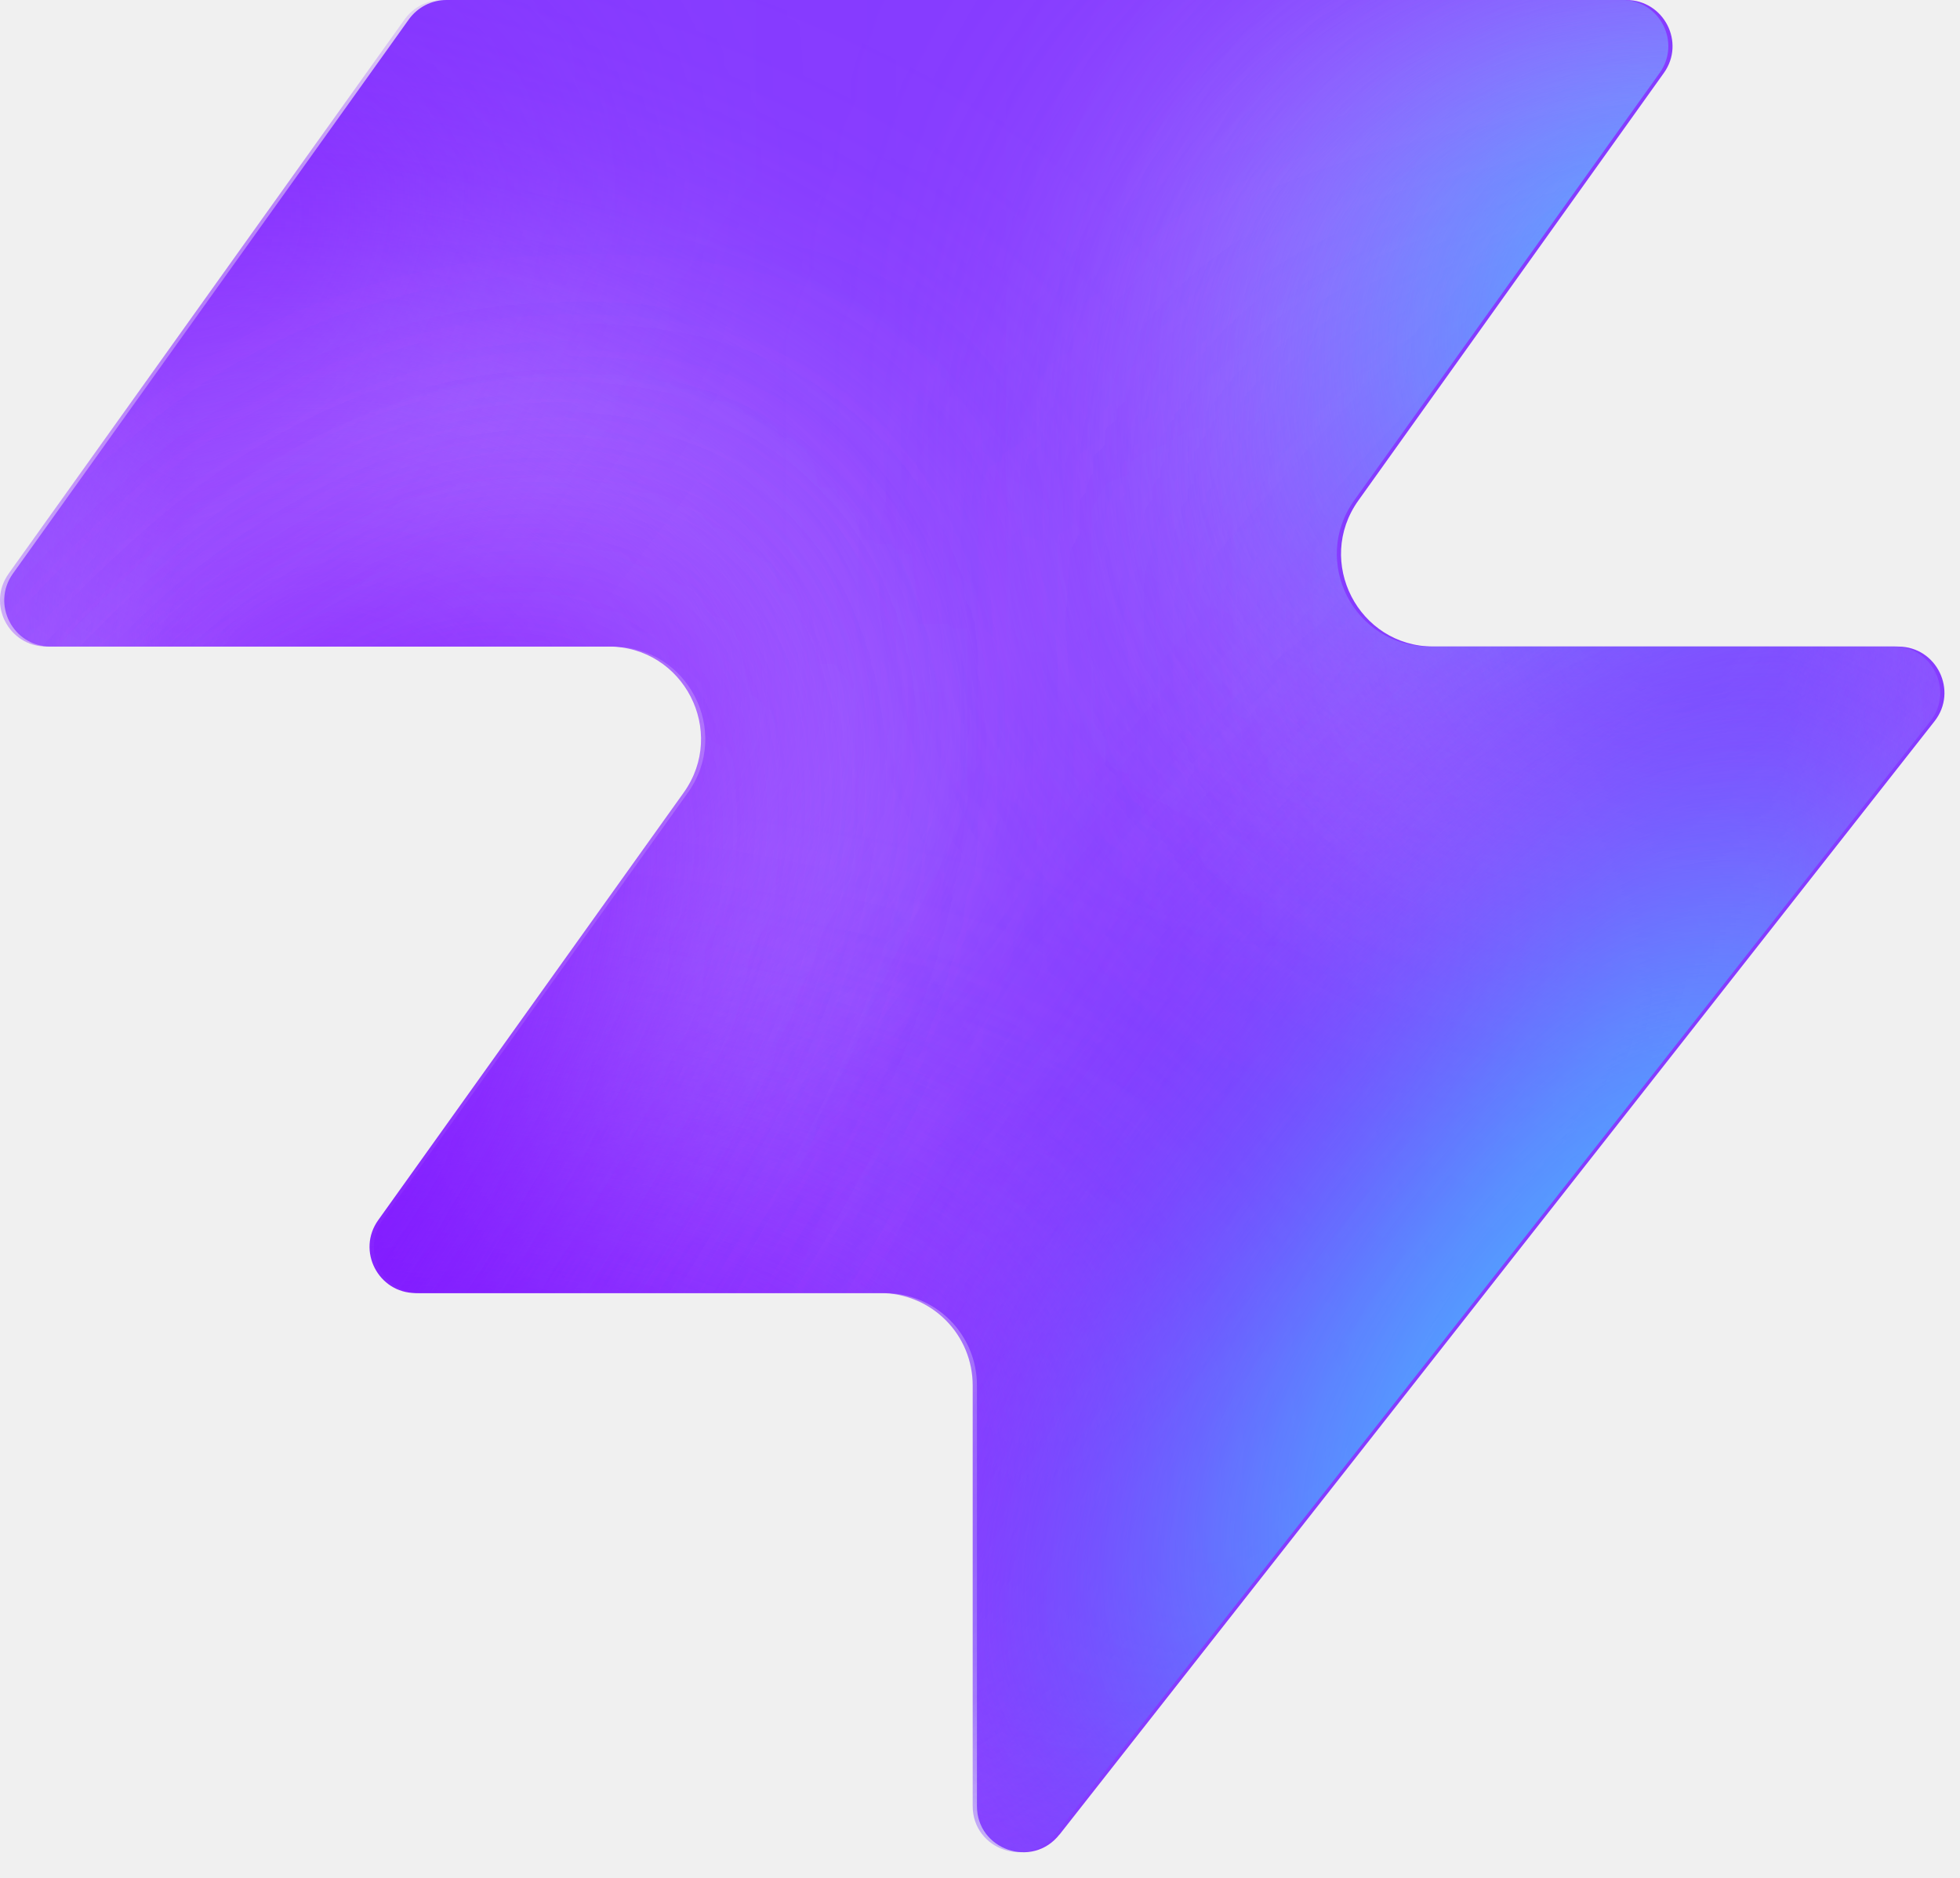
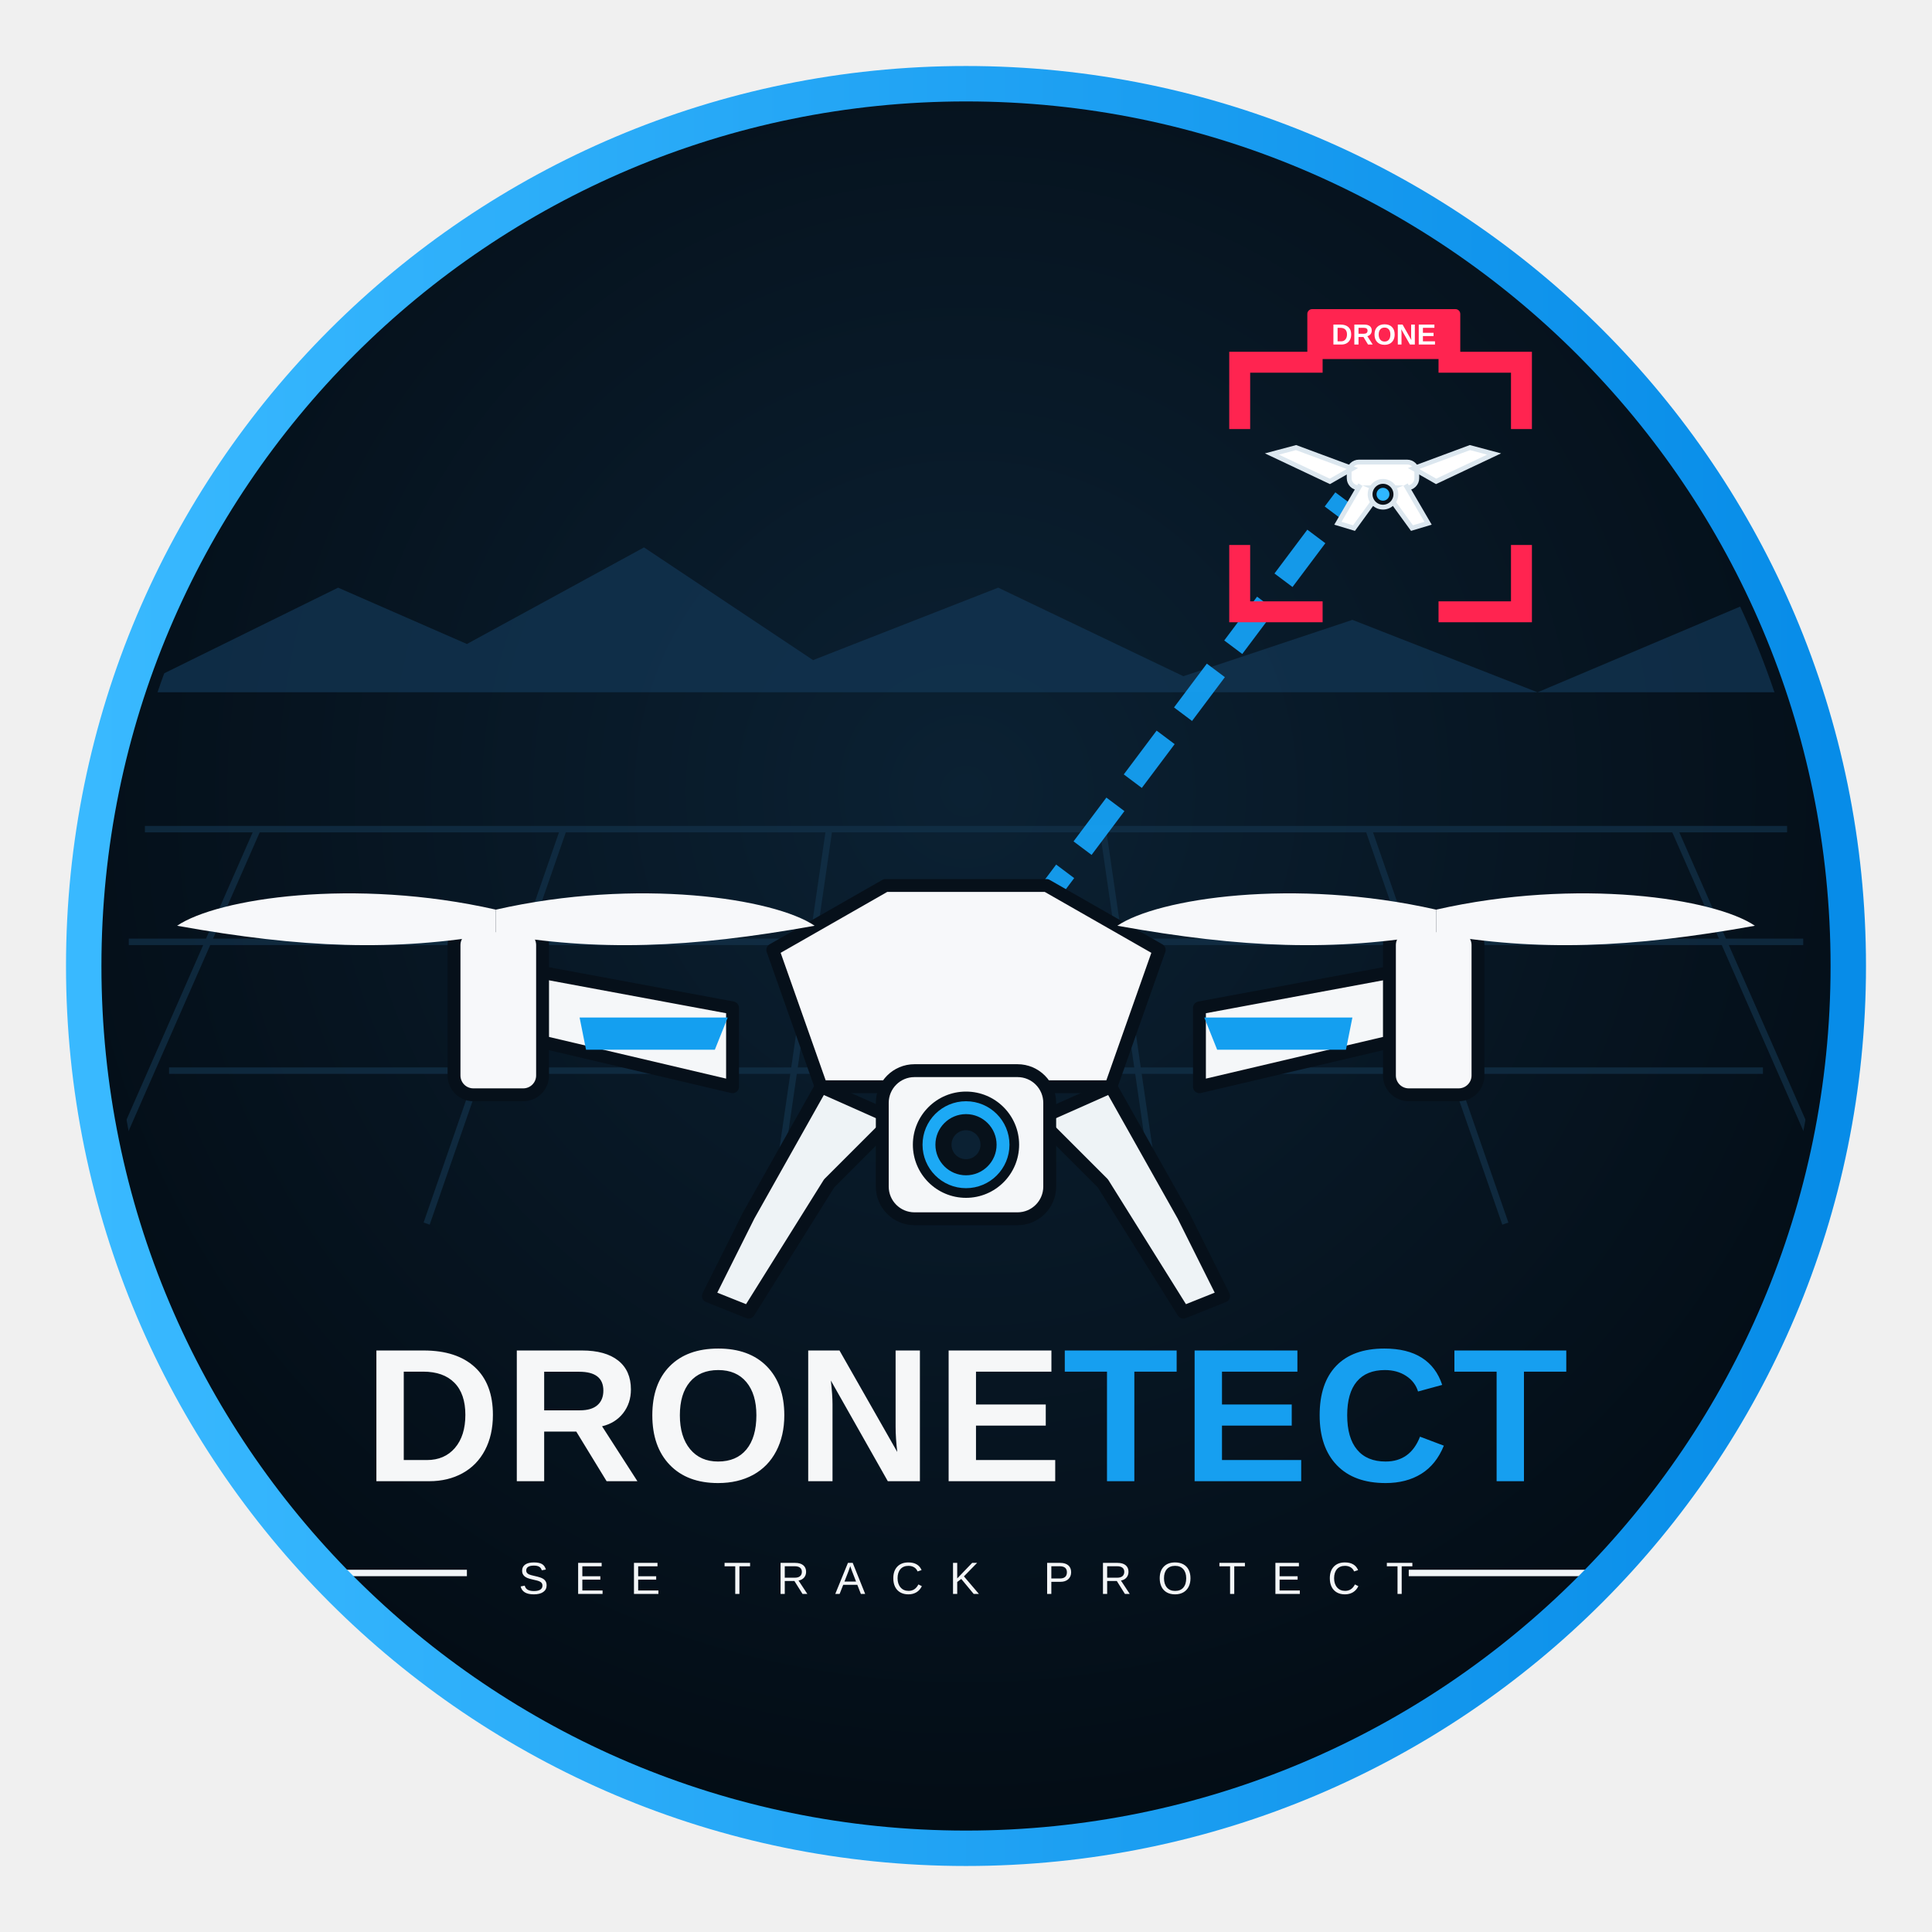
- <svg xmlns="http://www.w3.org/2000/svg" width="48" height="46" fill="none" viewBox="0 0 48 46">
-   <path fill="#863bff" d="M25.946 44.938c-.664.845-2.021.375-2.021-.698V33.937a2.26 2.26 0 0 0-2.262-2.262H10.287c-.92 0-1.456-1.04-.92-1.788l7.48-10.471c1.07-1.497 0-3.578-1.842-3.578H1.237c-.92 0-1.456-1.04-.92-1.788L10.013.474c.214-.297.556-.474.92-.474h28.894c.92 0 1.456 1.04.92 1.788l-7.48 10.471c-1.07 1.498 0 3.579 1.842 3.579h11.377c.943 0 1.473 1.088.89 1.83L25.947 44.94z" style="fill:#863bff;fill:color(display-p3 .525 .23 1);fill-opacity:1" />
-   <mask id="a" width="48" height="46" x="0" y="0" maskUnits="userSpaceOnUse" style="mask-type:alpha">
-     <path fill="#000" d="M25.842 44.938c-.664.844-2.021.375-2.021-.698V33.937a2.26 2.26 0 0 0-2.262-2.262H10.183c-.92 0-1.456-1.04-.92-1.788l7.48-10.471c1.07-1.498 0-3.579-1.842-3.579H1.133c-.92 0-1.456-1.04-.92-1.787L9.91.473c.214-.297.556-.474.92-.474h28.894c.92 0 1.456 1.04.92 1.788l-7.48 10.471c-1.07 1.498 0 3.578 1.842 3.578h11.377c.943 0 1.473 1.088.89 1.832L25.843 44.94z" style="fill:#000;fill-opacity:1" />
-   </mask>
-   <g mask="url(#a)">
-     <g filter="url(#b)">
-       <ellipse cx="5.508" cy="14.704" fill="#ede6ff" rx="5.508" ry="14.704" style="fill:#ede6ff;fill:color(display-p3 .927 .903 1);fill-opacity:1" transform="matrix(.00324 1 1 -.00324 -4.47 31.516)" />
+ <svg xmlns="http://www.w3.org/2000/svg" viewBox="0 0 1200 1200" role="img" aria-labelledby="title desc">
+   <defs>
+     <radialGradient id="bg" cx="50%" cy="40%" r="70%">
+       <stop offset="0" stop-color="#0b2133" />
+       <stop offset="1" stop-color="#020910" />
+     </radialGradient>
+     <linearGradient id="blue" x1="0" x2="1">
+       <stop stop-color="#39b9ff" />
+       <stop offset="1" stop-color="#078ce8" />
+     </linearGradient>
+     <clipPath id="inside">
+       <circle cx="600" cy="600" r="530" />
+     </clipPath>
+   </defs>
+   <circle cx="600" cy="600" r="548" fill="url(#bg)" />
+   <g clip-path="url(#inside)">
+     <path d="M78 430 L210 365 290 400 400 340 505 410 620 365 735 420 840 385 955 430 1085 375 1120 430 Z" fill="#123654" opacity=".72" />
+     <g stroke="#12324a" stroke-width="4" opacity=".7">
+       <path d="M90 515H1110" />
+       <path d="M80 585H1120" />
+       <path d="M105 665H1095" />
+       <path d="M160 515L70 720" />
+       <path d="M350 515L265 760" />
+       <path d="M515 515L475 790" />
+       <path d="M685 515L725 790" />
+       <path d="M850 515L935 760" />
+       <path d="M1040 515L1130 720" />
    </g>
-     <g filter="url(#c)">
-       <ellipse cx="10.399" cy="29.851" fill="#ede6ff" rx="10.399" ry="29.851" style="fill:#ede6ff;fill:color(display-p3 .927 .903 1);fill-opacity:1" transform="matrix(.00324 1 1 -.00324 -39.328 7.883)" />
+     <path d="M610 610 L835 310" stroke="#159ff2" stroke-width="14" stroke-dasharray="34 18" opacity=".95" />
+     <g fill="none" stroke="#ff2450" stroke-width="13" stroke-linecap="square">
+       <path d="M770 260v-35h45 M900 225h45v35 M770 345v35h45 M945 345v35h-45" />
    </g>
-     <g filter="url(#d)">
-       <ellipse cx="5.508" cy="30.487" fill="#7e14ff" rx="5.508" ry="30.487" style="fill:#7e14ff;fill:color(display-p3 .492 .077 1);fill-opacity:1" transform="rotate(89.814 -25.913 -14.639)scale(1 -1)" />
+     <rect x="812" y="192" width="95" height="31" rx="3" fill="#ff2450" />
+     <text x="859.5" y="214" fill="white" font-family="Arial, sans-serif" font-weight="700" font-size="18" text-anchor="middle">DRONE</text>
+     <g fill="#fff" stroke="#dce7ef" stroke-width="3">
+       <rect x="838" y="287" width="42" height="16" rx="6" />
+       <path d="M840 291L805 278 790 282 826 299ZM878 291L913 278 928 282 892 299Z" />
+       <path d="M845 301l-14 24 10 3 16-22M873 301l14 24-10 3-16-22" />
+       <circle cx="859" cy="307" r="8" fill="#07111a" />
+       <circle cx="859" cy="307" r="4" fill="#2fb7ff" stroke="none" />
    </g>
-     <g filter="url(#e)">
-       <ellipse cx="5.508" cy="30.599" fill="#7e14ff" rx="5.508" ry="30.599" style="fill:#7e14ff;fill:color(display-p3 .492 .077 1);fill-opacity:1" transform="rotate(89.814 -32.644 -3.334)scale(1 -1)" />
+     <g stroke="#06101a" stroke-width="8" stroke-linejoin="round">
+       <path d="M455 626 L315 600 285 635 455 675 Z" fill="#f5f7f9" />
+       <path d="M745 626 L885 600 915 635 745 675 Z" fill="#f5f7f9" />
+       <path d="M480 590 L550 550 650 550 720 590 690 675 510 675 Z" fill="#f7f8fa" />
+       <path d="M510 675 L465 755 440 805 465 815 515 735 555 695Z" fill="#eef3f6" />
+       <path d="M690 675 L735 755 760 805 735 815 685 735 645 695Z" fill="#eef3f6" />
+       <rect x="282" y="575" width="55" height="105" rx="12" fill="#f7f8fa" />
+       <rect x="863" y="575" width="55" height="105" rx="12" fill="#f7f8fa" />
    </g>
-     <g filter="url(#f)">
-       <ellipse cx="5.508" cy="30.599" fill="#7e14ff" rx="5.508" ry="30.599" style="fill:#7e14ff;fill:color(display-p3 .492 .077 1);fill-opacity:1" transform="matrix(.00324 1 1 -.00324 -34.34 30.47)" />
+     <g fill="#f7f8fa">
+       <path d="M308 565C220 545 135 558 110 575c78 14 135 16 198 5z" />
+       <path d="M308 565c88-20 173-7 198 10-78 14-135 16-198 5z" />
+       <path d="M892 565c-88-20-173-7-198 10 78 14 135 16 198 5z" />
+       <path d="M892 565c88-20 173-7 198 10-78 14-135 16-198 5z" />
    </g>
-     <g filter="url(#g)">
-       <ellipse cx="14.072" cy="22.078" fill="#ede6ff" rx="14.072" ry="22.078" style="fill:#ede6ff;fill:color(display-p3 .927 .903 1);fill-opacity:1" transform="rotate(93.35 24.506 48.493)scale(-1 1)" />
-     </g>
-     <g filter="url(#h)">
-       <ellipse cx="3.47" cy="21.501" fill="#7e14ff" rx="3.47" ry="21.501" style="fill:#7e14ff;fill:color(display-p3 .492 .077 1);fill-opacity:1" transform="rotate(89.009 28.708 47.59)scale(-1 1)" />
-     </g>
-     <g filter="url(#i)">
-       <ellipse cx="3.47" cy="21.501" fill="#7e14ff" rx="3.47" ry="21.501" style="fill:#7e14ff;fill:color(display-p3 .492 .077 1);fill-opacity:1" transform="rotate(89.009 28.708 47.59)scale(-1 1)" />
-     </g>
-     <g filter="url(#j)">
-       <ellipse cx=".387" cy="8.972" fill="#7e14ff" rx="4.407" ry="29.108" style="fill:#7e14ff;fill:color(display-p3 .492 .077 1);fill-opacity:1" transform="rotate(39.51 .387 8.972)" />
-     </g>
-     <g filter="url(#k)">
-       <ellipse cx="47.523" cy="-6.092" fill="#7e14ff" rx="4.407" ry="29.108" style="fill:#7e14ff;fill:color(display-p3 .492 .077 1);fill-opacity:1" transform="rotate(37.892 47.523 -6.092)" />
-     </g>
-     <g filter="url(#l)">
-       <ellipse cx="41.412" cy="6.333" fill="#47bfff" rx="5.971" ry="9.665" style="fill:#47bfff;fill:color(display-p3 .28 .748 1);fill-opacity:1" transform="rotate(37.892 41.412 6.333)" />
-     </g>
-     <g filter="url(#m)">
-       <ellipse cx="-1.879" cy="38.332" fill="#7e14ff" rx="4.407" ry="29.108" style="fill:#7e14ff;fill:color(display-p3 .492 .077 1);fill-opacity:1" transform="rotate(37.892 -1.88 38.332)" />
-     </g>
-     <g filter="url(#n)">
-       <ellipse cx="-1.879" cy="38.332" fill="#7e14ff" rx="4.407" ry="29.108" style="fill:#7e14ff;fill:color(display-p3 .492 .077 1);fill-opacity:1" transform="rotate(37.892 -1.88 38.332)" />
-     </g>
-     <g filter="url(#o)">
-       <ellipse cx="35.651" cy="29.907" fill="#7e14ff" rx="4.407" ry="29.108" style="fill:#7e14ff;fill:color(display-p3 .492 .077 1);fill-opacity:1" transform="rotate(37.892 35.651 29.907)" />
-     </g>
-     <g filter="url(#p)">
-       <ellipse cx="38.418" cy="32.4" fill="#47bfff" rx="5.971" ry="15.297" style="fill:#47bfff;fill:color(display-p3 .28 .748 1);fill-opacity:1" transform="rotate(37.892 38.418 32.4)" />
+     <path d="M360 632h92l-8 20h-80zM748 632h92l-4 20h-80z" fill="#149ff0" />
+     <g>
+       <rect x="548" y="665" width="104" height="92" rx="20" fill="#f5f7f9" stroke="#06101a" stroke-width="8" />
+       <circle cx="600" cy="711" r="33" fill="#07111a" />
+       <circle cx="600" cy="711" r="23" fill="none" stroke="#1ca9f5" stroke-width="8" />
+       <circle cx="600" cy="711" r="9" fill="#0b2133" />
    </g>
  </g>
-   <defs>
-     <filter id="b" width="60.045" height="41.654" x="-19.77" y="16.149" color-interpolation-filters="sRGB" filterUnits="userSpaceOnUse">
-       <feFlood flood-opacity="0" result="BackgroundImageFix" />
-       <feBlend in="SourceGraphic" in2="BackgroundImageFix" result="shape" />
-       <feGaussianBlur result="effect1_foregroundBlur_2002_17158" stdDeviation="7.659" />
-     </filter>
-     <filter id="c" width="90.34" height="51.437" x="-54.613" y="-7.533" color-interpolation-filters="sRGB" filterUnits="userSpaceOnUse">
-       <feFlood flood-opacity="0" result="BackgroundImageFix" />
-       <feBlend in="SourceGraphic" in2="BackgroundImageFix" result="shape" />
-       <feGaussianBlur result="effect1_foregroundBlur_2002_17158" stdDeviation="7.659" />
-     </filter>
-     <filter id="d" width="79.355" height="29.4" x="-49.64" y="2.03" color-interpolation-filters="sRGB" filterUnits="userSpaceOnUse">
-       <feFlood flood-opacity="0" result="BackgroundImageFix" />
-       <feBlend in="SourceGraphic" in2="BackgroundImageFix" result="shape" />
-       <feGaussianBlur result="effect1_foregroundBlur_2002_17158" stdDeviation="4.596" />
-     </filter>
-     <filter id="e" width="79.579" height="29.4" x="-45.045" y="20.029" color-interpolation-filters="sRGB" filterUnits="userSpaceOnUse">
-       <feFlood flood-opacity="0" result="BackgroundImageFix" />
-       <feBlend in="SourceGraphic" in2="BackgroundImageFix" result="shape" />
-       <feGaussianBlur result="effect1_foregroundBlur_2002_17158" stdDeviation="4.596" />
-     </filter>
-     <filter id="f" width="79.579" height="29.4" x="-43.513" y="21.178" color-interpolation-filters="sRGB" filterUnits="userSpaceOnUse">
-       <feFlood flood-opacity="0" result="BackgroundImageFix" />
-       <feBlend in="SourceGraphic" in2="BackgroundImageFix" result="shape" />
-       <feGaussianBlur result="effect1_foregroundBlur_2002_17158" stdDeviation="4.596" />
-     </filter>
-     <filter id="g" width="74.749" height="58.852" x="15.756" y="-17.901" color-interpolation-filters="sRGB" filterUnits="userSpaceOnUse">
-       <feFlood flood-opacity="0" result="BackgroundImageFix" />
-       <feBlend in="SourceGraphic" in2="BackgroundImageFix" result="shape" />
-       <feGaussianBlur result="effect1_foregroundBlur_2002_17158" stdDeviation="7.659" />
-     </filter>
-     <filter id="h" width="61.377" height="25.362" x="23.548" y="2.284" color-interpolation-filters="sRGB" filterUnits="userSpaceOnUse">
-       <feFlood flood-opacity="0" result="BackgroundImageFix" />
-       <feBlend in="SourceGraphic" in2="BackgroundImageFix" result="shape" />
-       <feGaussianBlur result="effect1_foregroundBlur_2002_17158" stdDeviation="4.596" />
-     </filter>
-     <filter id="i" width="61.377" height="25.362" x="23.548" y="2.284" color-interpolation-filters="sRGB" filterUnits="userSpaceOnUse">
-       <feFlood flood-opacity="0" result="BackgroundImageFix" />
-       <feBlend in="SourceGraphic" in2="BackgroundImageFix" result="shape" />
-       <feGaussianBlur result="effect1_foregroundBlur_2002_17158" stdDeviation="4.596" />
-     </filter>
-     <filter id="j" width="56.045" height="63.649" x="-27.636" y="-22.853" color-interpolation-filters="sRGB" filterUnits="userSpaceOnUse">
-       <feFlood flood-opacity="0" result="BackgroundImageFix" />
-       <feBlend in="SourceGraphic" in2="BackgroundImageFix" result="shape" />
-       <feGaussianBlur result="effect1_foregroundBlur_2002_17158" stdDeviation="4.596" />
-     </filter>
-     <filter id="k" width="54.814" height="64.646" x="20.116" y="-38.415" color-interpolation-filters="sRGB" filterUnits="userSpaceOnUse">
-       <feFlood flood-opacity="0" result="BackgroundImageFix" />
-       <feBlend in="SourceGraphic" in2="BackgroundImageFix" result="shape" />
-       <feGaussianBlur result="effect1_foregroundBlur_2002_17158" stdDeviation="4.596" />
-     </filter>
-     <filter id="l" width="33.541" height="35.313" x="24.641" y="-11.323" color-interpolation-filters="sRGB" filterUnits="userSpaceOnUse">
-       <feFlood flood-opacity="0" result="BackgroundImageFix" />
-       <feBlend in="SourceGraphic" in2="BackgroundImageFix" result="shape" />
-       <feGaussianBlur result="effect1_foregroundBlur_2002_17158" stdDeviation="4.596" />
-     </filter>
-     <filter id="m" width="54.814" height="64.646" x="-29.286" y="6.009" color-interpolation-filters="sRGB" filterUnits="userSpaceOnUse">
-       <feFlood flood-opacity="0" result="BackgroundImageFix" />
-       <feBlend in="SourceGraphic" in2="BackgroundImageFix" result="shape" />
-       <feGaussianBlur result="effect1_foregroundBlur_2002_17158" stdDeviation="4.596" />
-     </filter>
-     <filter id="n" width="54.814" height="64.646" x="-29.286" y="6.009" color-interpolation-filters="sRGB" filterUnits="userSpaceOnUse">
-       <feFlood flood-opacity="0" result="BackgroundImageFix" />
-       <feBlend in="SourceGraphic" in2="BackgroundImageFix" result="shape" />
-       <feGaussianBlur result="effect1_foregroundBlur_2002_17158" stdDeviation="4.596" />
-     </filter>
-     <filter id="o" width="54.814" height="64.646" x="8.244" y="-2.416" color-interpolation-filters="sRGB" filterUnits="userSpaceOnUse">
-       <feFlood flood-opacity="0" result="BackgroundImageFix" />
-       <feBlend in="SourceGraphic" in2="BackgroundImageFix" result="shape" />
-       <feGaussianBlur result="effect1_foregroundBlur_2002_17158" stdDeviation="4.596" />
-     </filter>
-     <filter id="p" width="39.409" height="43.623" x="18.713" y="10.588" color-interpolation-filters="sRGB" filterUnits="userSpaceOnUse">
-       <feFlood flood-opacity="0" result="BackgroundImageFix" />
-       <feBlend in="SourceGraphic" in2="BackgroundImageFix" result="shape" />
-       <feGaussianBlur result="effect1_foregroundBlur_2002_17158" stdDeviation="4.596" />
-     </filter>
-   </defs>
+   <text x="600" y="920" text-anchor="middle" font-family="Arial, Helvetica, sans-serif" font-size="118" font-weight="900" letter-spacing="2" fill="#f6f7f8">
+   DRONE<tspan fill="#169ff0">TECT</tspan>
+   </text>
+   <g stroke="#f2f5f7" stroke-width="4">
+     <path d="M210 977H290" />
+     <path d="M875 977H990" />
+   </g>
+   <text x="600" y="990" text-anchor="middle" font-family="Arial, Helvetica, sans-serif" font-size="28" font-weight="500" letter-spacing="16" fill="#f4f6f8">SEE TRACK PROTECT</text>
+   <circle cx="600" cy="600" r="548" fill="none" stroke="url(#blue)" stroke-width="22" />
</svg>
